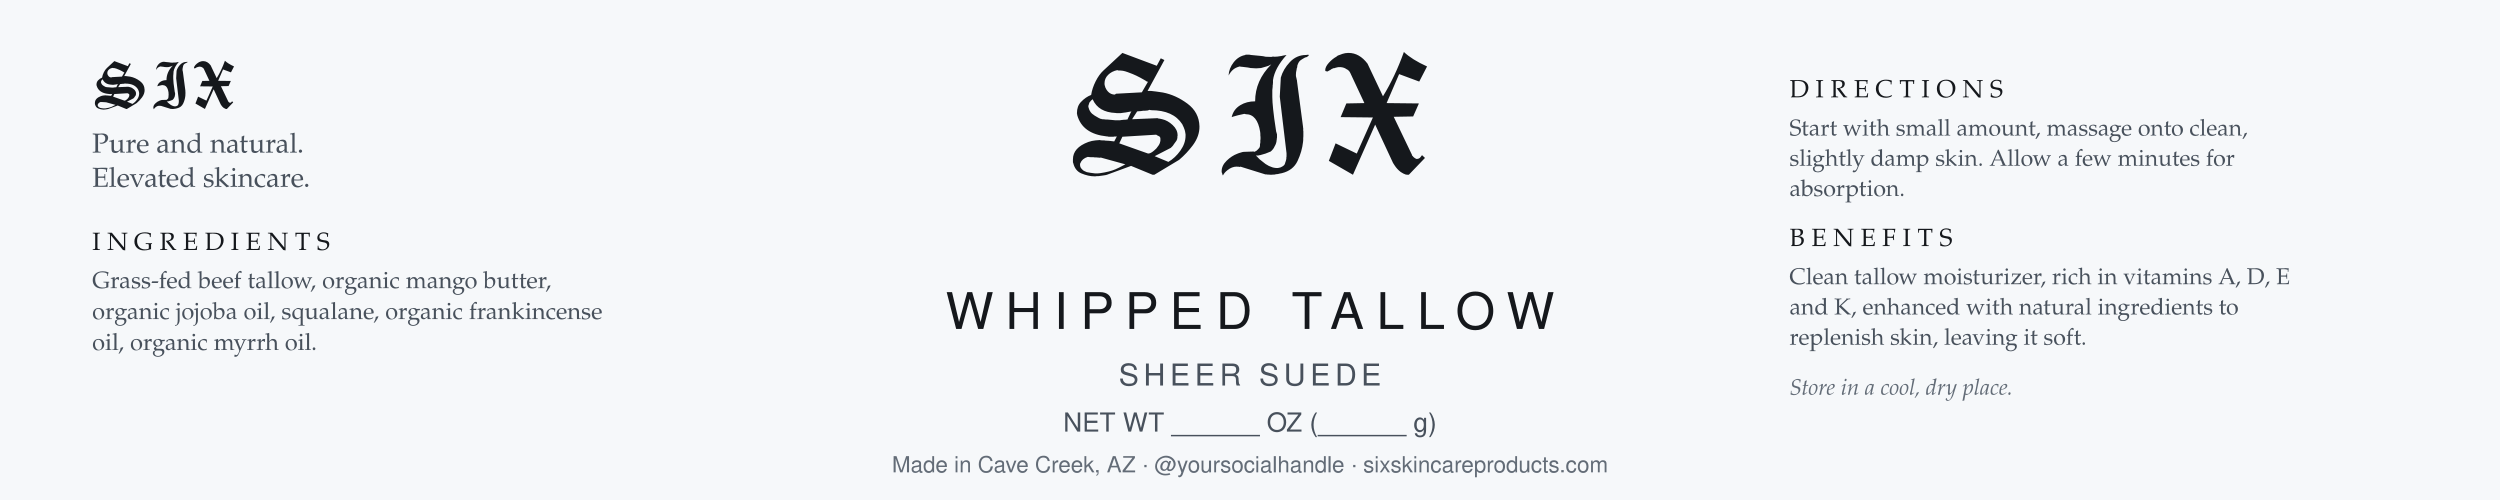
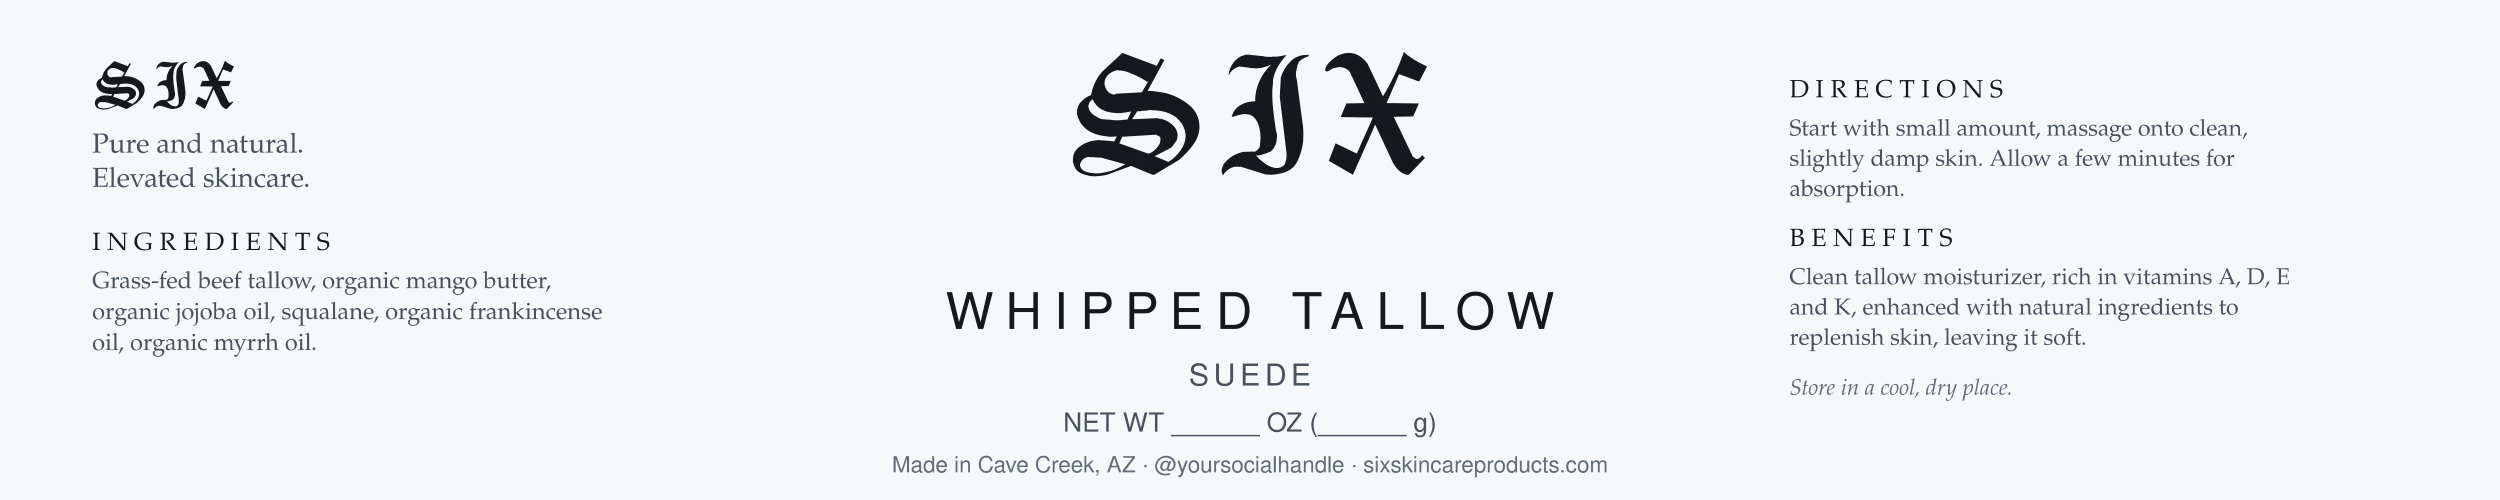
<svg xmlns="http://www.w3.org/2000/svg" width="190.0mm" height="38.0mm" viewBox="0 0 190.0 38.0">
  <rect x="0" y="0" width="190.0" height="38.0" fill="#f6f8fa" />
  <g transform="translate(81.000 3.400) scale(0.27155)">
    <path d="M15.84 2.29 25.46 5.89 26.58 3.8 27.6 4.28 22.89 12.93H23.86Q24.97 13.03 27.16 13.37Q30.75 14.05 34.03 16.47Q37.31 18.9 37.41 22.84Q37.46 25.56 35.56 28.13Q33.86 30.41 31.73 32.21L24.78 36.39H24.29L18.27 33.91L11.52 36.39Q11.23 36.49 10.55 36.58L9.48 36.73Q9.24 36.73 9.09 36.78H8.7Q8.41 36.78 8.36 36.83H8.02Q6.32 36.83 4.33 36Q2.63 35.27 2.1 33.18Q2.05 33.04 2 32.89V32.07Q2 28.81 6.32 27.21Q7.29 26.87 8.31 26.77L9.53 26.67Q9.67 26.77 10.31 26.77H10.74Q11.03 26.87 11.81 26.87Q12.01 26.92 12.39 26.92L13.56 27.06L14.34 25.56Q14.29 25.7 14.05 25.7H13.51Q13.46 25.75 13.37 25.75H12.25Q12.01 25.75 11.88 25.73Q11.76 25.7 11.62 25.65Q11.47 25.65 11.42 25.65Q4.67 24.93 3.21 19.73V19.63Q3.17 19.63 3.17 19.58V19.34Q3.12 19.34 3.12 19.29V19.15Q3.12 17.2 4.23 16.04Q5.55 14.63 7.1 14.05Q7.39 12.15 8.36 10.23Q9.33 8.31 10.55 7.2ZM6.13 31.39Q4.53 31.92 4.09 33.13Q3.99 33.23 3.99 33.43V33.72Q3.99 33.77 4.04 34.01Q4.04 34.06 4.06 34.13Q4.09 34.2 4.14 34.25Q4.14 34.3 4.14 34.35Q4.23 34.49 4.45 34.76Q4.67 35.03 4.87 35.17Q5.06 35.32 5.89 35.66Q6.23 35.71 6.95 35.85Q7.25 35.85 7.73 35.95Q7.97 35.95 8.12 36H9.04Q9.19 35.95 9.58 35.95Q12.25 35.56 13.85 34.88Q14.68 34.54 16.67 33.47L9.82 31.58Q9.67 31.63 9.43 31.63Q9.33 31.63 9.19 31.58Q9.04 31.58 8.99 31.58Q8.7 31.58 8.56 31.53H8.07Q8.02 31.53 7.78 31.48H7ZM23.37 18.22Q22.98 18.47 22.11 18.47H21.67Q20.94 18.61 20.41 18.61Q20.21 18.66 19.97 18.66L18.56 20.85L25.7 20.55Q25.9 20.7 26.33 20.7Q26.33 20.7 27.01 20.85Q28.52 21.19 29.9 22.47Q31.29 23.76 31.29 25.36V25.46Q31.24 25.51 31.24 25.61V25.99Q31.19 26.04 31.19 26.14V26.38Q31.19 26.43 31.14 26.48Q31.09 26.53 31.05 26.63Q31 26.72 31 26.82Q30.8 27.16 30.22 27.89Q30.17 27.99 30.05 28.16Q29.93 28.33 29.88 28.37Q29.83 28.42 29.39 28.86L24.88 31.19L28.71 32.79Q30.61 31.68 32.07 29.64Q33.52 27.6 33.52 25.46V25.07Q33.47 24.78 33.38 24.25Q33.38 24.1 33.28 23.86Q33.13 23.37 32.99 23.08Q32.94 22.93 32.79 22.67Q32.65 22.4 32.6 22.25Q30.07 18.32 23.86 18.32ZM25.36 25.17 15.84 25.75 14.97 27.6 22.79 30.37Q22.98 30.51 23.37 30.41Q23.61 30.37 23.95 30.17Q24.29 29.98 24.68 29.64Q24.78 29.54 25 29.35Q25.22 29.15 25.36 29.01Q26.14 28.08 26.33 27.5Q26.33 27.4 26.43 27.11Q26.43 27.06 26.48 26.87V26.24Q26.43 26.19 26.43 26.04V25.95Q26.38 25.95 26.36 25.87Q26.33 25.8 26.31 25.75Q26.29 25.7 25.9 25.51Q25.85 25.46 25.7 25.41Q25.56 25.36 25.53 25.34Q25.51 25.31 25.46 25.27H25.36ZM7.54 15.21Q7.44 15.36 7.15 15.55Q7.15 15.6 6.86 15.89Q6.86 15.89 6.76 16.01Q6.66 16.13 6.61 16.18Q6.37 16.91 6.37 16.94Q6.37 16.96 6.32 17.06V17.45Q6.32 17.49 6.37 17.54Q6.61 18.61 7.34 19.29Q7.88 19.78 9.24 20.51Q9.43 20.6 9.77 20.75Q9.87 20.75 9.92 20.75Q10.01 20.8 10.06 20.82Q10.11 20.85 10.31 20.85H10.65Q10.69 20.89 11.01 20.92Q11.33 20.94 11.71 20.94Q13.46 21.14 13.85 21.14H15.11Q15.31 21.14 15.79 21.04H15.89Q16.13 21.04 16.28 20.99H16.62Q16.81 20.99 16.96 20.94H17.25L18.37 18.56Q18.17 18.76 17.93 18.76H17.74Q17.69 18.81 17.54 18.81Q16.81 18.95 16.77 18.95Q16.28 19.05 15.99 19.05Q15.5 19.15 15.31 19.15H14.34Q14.09 19.15 13.95 19.1Q9.14 18.9 7.54 15.31ZM14.43 7.1Q12.83 7.44 11.84 8.44Q10.84 9.43 10.84 10.79Q10.84 11.08 10.86 11.23Q10.89 11.37 10.99 11.67Q10.99 11.71 11.08 12.01Q11.18 12.05 11.23 12.3Q12.15 13.95 13.75 13.95L14.05 13.71L21.28 13.32L22.98 10.4Q23.08 10.4 22.5 10.21Q22.5 10.16 22.4 10.09Q22.3 10.01 22.23 10.01Q22.16 10.01 22.01 9.87Q21.48 9.58 20.89 9.24L19.73 8.65Q18.85 8.22 17.35 7.68Q16.57 7.39 15.99 7.29Q15.41 7.2 14.63 7.2Z M50.27 2.78H51.34Q51.63 2.87 52.89 2.97L54.45 3.12Q54.74 3.12 55.23 3.21Q55.71 3.31 55.95 3.36Q56.49 3.41 57.51 3.41L57.99 3.31Q58.29 3.41 59.26 3.31Q59.69 3.21 60.52 3.12H60.57L60.62 3.07Q60.81 3.07 61.2 2.97Q61.39 2.97 61.78 2.87Q58.48 6.52 57.99 9.92V10.69Q57.95 10.84 57.95 10.99V11.18Q57.9 11.23 57.9 11.37V11.76Q57.8 12.44 57.8 12.69V14.63Q57.8 15.89 58.04 18.13Q58.24 20.17 58.87 24.25L59.11 25.07V25.99Q59.06 26.04 59.06 26.24V26.43Q59.01 26.58 59.01 26.67Q58.97 27.6 58.43 28.47Q58.14 29.2 57.36 29.88Q56.73 30.17 55.91 30.46Q55.66 30.51 55.15 30.68Q54.64 30.85 54.4 30.9Q54.35 30.9 54.25 30.9Q54.16 30.95 54.06 30.97Q53.96 31 53.77 31H53.19L53.43 31.24Q53.57 31.29 53.72 31.53L54.3 32.11Q55.57 33.13 55.91 33.38Q56.83 34.01 57.8 34.3Q58.29 34.45 58.38 34.45Q58.48 34.45 58.58 34.45Q58.67 34.49 58.72 34.49H59.4Q59.45 34.49 59.84 34.4Q59.89 34.4 60.18 34.3Q60.23 34.25 60.35 34.2Q60.47 34.15 60.52 34.13Q60.57 34.11 60.67 34.03Q60.76 33.96 60.81 33.94Q60.86 33.91 60.98 33.81Q61.1 33.72 61.13 33.67Q61.15 33.62 61.22 33.52Q61.3 33.43 61.3 33.4Q61.3 33.38 61.44 32.94L61.59 32.5Q61.59 32.36 61.69 32.07Q61.69 31.97 61.73 31.82V31.53Q61.73 31.39 61.78 31.24V30.37L59.89 14.53L60.18 9.19Q60.86 6.81 62.73 4.84Q64.6 2.87 67.22 2.87L67.9 2.78L68 3.07Q67.9 3.12 67.81 3.19Q67.71 3.26 67.64 3.31Q67.56 3.36 67.47 3.43Q67.37 3.51 67.25 3.51Q67.13 3.51 67.03 3.55Q66.93 3.6 66.83 3.65Q66.11 4.04 65.64 4.4Q65.18 4.77 64.89 5.59Q64.89 5.64 64.84 5.72Q64.79 5.79 64.79 5.93V6.08Q64.79 6.18 64.75 6.35Q64.7 6.52 64.6 6.76V6.95Q64.55 7.2 64.45 7.68Q64.41 7.93 64.41 8.31V8.75Q64.41 8.9 64.5 9.19Q64.5 9.24 64.55 9.29V9.38Q64.55 9.43 64.58 9.5Q64.6 9.58 64.65 9.82Q64.65 9.87 64.7 9.97V10.11L66.4 22.98Q66.4 23.27 66.45 23.32V24.05Q66.45 24.1 66.49 24.2V25.61Q66.45 25.8 66.45 26.14V26.67Q66.4 26.87 66.4 27.21Q66.11 29.88 64.87 32.53Q63.63 35.17 60.47 35.95Q60.33 35.95 59.94 36.05L59.35 36.19Q59.16 36.19 58.84 36.24Q58.53 36.29 58.38 36.34H57.99Q57.7 36.34 57.65 36.39H57.12Q57.07 36.34 56.93 36.34H56.49Q56.34 36.29 56.15 36.29H55.86L48.86 34.11L48.77 34.2H48.62Q48.57 34.2 48.47 34.15H48.09Q48.04 34.15 47.94 34.11H47.84Q46.48 34.11 45.22 35.13Q44.35 35.81 43.96 36.63V36.53Q43.91 36.49 43.86 36.39Q43.81 36.29 43.81 36.19V36.15Q43.76 35.95 43.69 35.83Q43.62 35.71 43.62 35.42Q43.62 33.81 45.03 32.45Q46.43 31.09 47.99 30.51Q48.13 30.41 48.47 30.32Q48.57 30.32 48.89 30.2Q49.2 30.07 49.45 30.03Q49.69 29.98 49.83 29.98L52.65 29.88Q52.65 29.98 52.75 29.98Q52.8 29.98 52.85 29.93Q52.89 29.88 53.19 29.78Q53.23 29.73 53.33 29.69Q53.43 29.64 53.5 29.56Q53.57 29.49 53.84 29.22Q54.11 28.96 54.18 28.84Q54.25 28.71 54.35 28.37V27.89Q54.35 27.74 54.45 27.35V26.67Q54.45 26.58 54.5 26.48V25.85Q54.45 25.7 54.45 25.36V24.88Q54.4 24.73 54.4 24.39Q53.62 19.44 50.37 19.44L49.98 19.34Q49.4 19.49 48.23 19.73Q47.94 19.83 47.36 19.97Q47.21 20.02 46.92 20.09Q46.63 20.17 46.43 20.26Q46.92 18.08 48.86 16.91Q50.61 15.84 52.99 15.84Q52.99 10.01 57.51 5.5Q57.41 5.55 57.17 5.67Q56.93 5.79 56.73 5.89Q56.54 5.98 56.1 6.1Q55.66 6.23 54.64 6.52Q53.77 6.61 53.28 6.61Q52.8 6.61 51.73 6.52Q51.49 6.47 50.95 6.37Q50.42 6.27 50.13 6.27Q49.83 6.27 49.35 6.18Q49.06 6.18 48.67 6.08Q47.55 6.37 46.85 6.95Q46.14 7.54 45.56 8.61Q45.66 6.61 46.99 4.91Q48.33 3.21 50.27 2.87Z M94.6 2Q96.83 4.14 101.11 6.08L98.92 10.31L93.29 8.22L89.79 16.33L98.83 16.43L97.22 20.07L91.78 20.17L96.88 30.8Q96.88 30.95 96.93 30.95V31Q96.93 31.09 97.03 31.09Q97.22 31.43 97.81 31.82Q97.85 31.82 97.9 31.82Q97.9 31.87 97.98 31.9Q98.05 31.92 98.19 31.97H98.39L98.44 31.92H98.63L98.68 31.87H98.73Q98.83 31.82 98.9 31.77Q98.97 31.73 99.02 31.73L99.26 31.48L99.7 30.9L100.53 31.68L96.01 36.39H95.47Q95.43 36.34 95.33 36.34H95.18Q95.13 36.29 95.04 36.29Q94.55 36.15 93.73 35.61Q92.71 34.83 92.03 33.77Q91.88 33.52 91.59 33.09L86.59 22.35L80.37 36.39L73.62 32.5L75.51 27.6L81.44 30.46L85.95 20.36L76.92 20.26L78.52 16.43L83.57 16.33L79.64 7.93Q79.3 7.15 78.52 6.81Q77.94 6.37 76.97 6.27H76.29Q76.14 6.32 76 6.32L75.41 6.47Q75.37 6.47 75.29 6.52Q75.22 6.57 75.07 6.57H74.88Q74.83 6.61 74.73 6.66Q74.64 6.71 74.59 6.71Q74.54 6.71 74.47 6.76Q74.39 6.81 74.35 6.83Q74.3 6.86 74.2 6.93Q74.1 7 74.01 7.08Q73.91 7.15 73.86 7.15Q73.81 7.15 73.74 7.2Q73.67 7.25 73.62 7.27Q73.57 7.29 73.45 7.37Q73.33 7.44 73.23 7.49L72.74 7.39L72.6 7.2Q72.6 6.18 73.62 5.06Q74.64 3.94 75.71 3.36Q75.9 3.17 76.12 3.04Q76.34 2.92 76.97 2.73Q77.11 2.68 77.36 2.58Q77.45 2.58 77.53 2.53Q77.6 2.49 77.7 2.49Q77.79 2.49 78.09 2.39Q78.23 2.39 78.38 2.34H78.62Q78.77 2.34 78.91 2.29H79.15Q82.17 2.29 84.45 5.3L88.77 14.43Q92.17 8.9 94.6 2.1Z" fill="#15181c" />
  </g>
  <text x="95.00" y="25.00" font-family="Helvetica, Arial, sans-serif" font-size="3.85" fill="#15181c" text-anchor="middle" letter-spacing="0.950">WHIPPED TALLOW</text>
-   <text x="95.00" y="29.30" font-family="Helvetica, Arial, sans-serif" font-size="2.30" fill="#48515c" text-anchor="middle" letter-spacing="0.350">SHEER SUEDE</text>
+   <text x="95.00" y="29.30" font-family="Helvetica, Arial, sans-serif" font-size="2.30" fill="#48515c" text-anchor="middle" letter-spacing="0.350">SUEDE</text>
  <text x="95.00" y="32.80" font-family="Helvetica, Arial, sans-serif" font-size="2.00" fill="#48515c" text-anchor="middle">NET WT ______ OZ (______ g)</text>
  <text x="95.00" y="35.90" font-family="Helvetica, Arial, sans-serif" font-size="1.70" fill="#636c77" text-anchor="middle">Made in Cave Creek, AZ   ·   @yoursocialhandle   ·   sixskincareproducts.com</text>
  <g transform="translate(7.000 4.400) scale(0.10668)">
    <path d="M15.84 2.29 25.46 5.89 26.58 3.8 27.6 4.28 22.89 12.93H23.86Q24.97 13.03 27.16 13.37Q30.75 14.05 34.03 16.47Q37.31 18.9 37.41 22.84Q37.46 25.56 35.56 28.13Q33.86 30.41 31.73 32.21L24.78 36.39H24.29L18.27 33.91L11.52 36.39Q11.23 36.49 10.55 36.58L9.48 36.73Q9.24 36.73 9.09 36.78H8.7Q8.41 36.78 8.36 36.83H8.02Q6.32 36.83 4.33 36Q2.63 35.27 2.1 33.18Q2.05 33.04 2 32.89V32.07Q2 28.81 6.32 27.21Q7.29 26.87 8.31 26.77L9.53 26.67Q9.67 26.77 10.31 26.77H10.74Q11.03 26.87 11.81 26.87Q12.01 26.92 12.39 26.92L13.56 27.06L14.34 25.56Q14.29 25.7 14.05 25.7H13.51Q13.46 25.75 13.37 25.75H12.25Q12.01 25.75 11.88 25.73Q11.76 25.7 11.62 25.65Q11.47 25.65 11.42 25.65Q4.67 24.93 3.21 19.73V19.63Q3.17 19.63 3.17 19.58V19.34Q3.12 19.34 3.12 19.29V19.15Q3.12 17.2 4.23 16.04Q5.55 14.63 7.1 14.05Q7.39 12.15 8.36 10.23Q9.33 8.31 10.55 7.2ZM6.13 31.39Q4.53 31.92 4.09 33.13Q3.99 33.23 3.99 33.43V33.72Q3.99 33.77 4.04 34.01Q4.04 34.06 4.06 34.13Q4.09 34.2 4.14 34.25Q4.14 34.3 4.14 34.35Q4.23 34.49 4.45 34.76Q4.67 35.03 4.87 35.17Q5.06 35.32 5.89 35.66Q6.23 35.71 6.95 35.85Q7.25 35.85 7.73 35.95Q7.97 35.95 8.12 36H9.04Q9.19 35.95 9.58 35.95Q12.25 35.56 13.85 34.88Q14.68 34.54 16.67 33.47L9.82 31.58Q9.67 31.63 9.43 31.63Q9.33 31.63 9.19 31.58Q9.04 31.58 8.99 31.58Q8.7 31.58 8.56 31.53H8.07Q8.02 31.53 7.78 31.48H7ZM23.37 18.22Q22.98 18.47 22.11 18.47H21.67Q20.94 18.61 20.41 18.61Q20.21 18.66 19.97 18.66L18.56 20.85L25.7 20.55Q25.9 20.7 26.33 20.7Q26.33 20.7 27.01 20.85Q28.52 21.19 29.9 22.47Q31.29 23.76 31.29 25.36V25.46Q31.24 25.51 31.24 25.61V25.99Q31.19 26.04 31.19 26.14V26.38Q31.19 26.43 31.14 26.48Q31.09 26.53 31.05 26.63Q31 26.72 31 26.82Q30.8 27.16 30.22 27.89Q30.17 27.99 30.05 28.16Q29.93 28.33 29.88 28.37Q29.83 28.42 29.39 28.86L24.88 31.19L28.71 32.79Q30.61 31.68 32.07 29.64Q33.52 27.6 33.52 25.46V25.07Q33.47 24.78 33.38 24.25Q33.38 24.1 33.28 23.86Q33.13 23.37 32.99 23.08Q32.94 22.93 32.79 22.67Q32.65 22.4 32.6 22.25Q30.07 18.32 23.86 18.32ZM25.36 25.17 15.84 25.75 14.97 27.6 22.79 30.37Q22.98 30.51 23.37 30.41Q23.61 30.37 23.95 30.17Q24.29 29.98 24.68 29.64Q24.78 29.54 25 29.35Q25.22 29.15 25.36 29.01Q26.14 28.08 26.33 27.5Q26.33 27.4 26.43 27.11Q26.43 27.06 26.48 26.87V26.24Q26.43 26.19 26.43 26.04V25.95Q26.38 25.95 26.36 25.87Q26.33 25.8 26.31 25.75Q26.29 25.7 25.9 25.51Q25.85 25.46 25.7 25.41Q25.56 25.36 25.53 25.34Q25.51 25.31 25.46 25.27H25.36ZM7.54 15.21Q7.44 15.36 7.15 15.55Q7.15 15.6 6.86 15.89Q6.86 15.89 6.76 16.01Q6.66 16.13 6.61 16.18Q6.37 16.91 6.37 16.94Q6.37 16.96 6.32 17.06V17.45Q6.32 17.49 6.37 17.54Q6.61 18.61 7.34 19.29Q7.88 19.78 9.24 20.51Q9.43 20.6 9.77 20.75Q9.87 20.75 9.92 20.75Q10.01 20.8 10.06 20.82Q10.11 20.85 10.31 20.85H10.65Q10.69 20.89 11.01 20.92Q11.33 20.94 11.71 20.94Q13.46 21.14 13.85 21.14H15.11Q15.31 21.14 15.79 21.04H15.89Q16.13 21.04 16.28 20.99H16.62Q16.81 20.99 16.96 20.94H17.25L18.37 18.56Q18.17 18.76 17.93 18.76H17.74Q17.69 18.81 17.54 18.81Q16.81 18.95 16.77 18.95Q16.28 19.05 15.99 19.05Q15.5 19.15 15.31 19.15H14.34Q14.09 19.15 13.95 19.1Q9.14 18.9 7.54 15.31ZM14.43 7.1Q12.83 7.44 11.84 8.44Q10.84 9.43 10.84 10.79Q10.84 11.08 10.86 11.23Q10.89 11.37 10.99 11.67Q10.99 11.71 11.08 12.01Q11.18 12.05 11.23 12.3Q12.15 13.95 13.75 13.95L14.05 13.71L21.28 13.32L22.98 10.4Q23.08 10.4 22.5 10.21Q22.5 10.16 22.4 10.09Q22.3 10.01 22.23 10.01Q22.16 10.01 22.01 9.87Q21.48 9.58 20.89 9.24L19.73 8.65Q18.85 8.22 17.35 7.68Q16.57 7.39 15.99 7.29Q15.41 7.2 14.63 7.2Z M50.27 2.78H51.34Q51.63 2.87 52.89 2.97L54.45 3.12Q54.74 3.12 55.23 3.21Q55.71 3.31 55.95 3.36Q56.49 3.41 57.51 3.41L57.99 3.31Q58.29 3.41 59.26 3.31Q59.69 3.21 60.52 3.12H60.57L60.62 3.07Q60.81 3.07 61.2 2.97Q61.39 2.97 61.78 2.87Q58.48 6.52 57.99 9.92V10.69Q57.95 10.84 57.95 10.99V11.18Q57.9 11.23 57.9 11.37V11.76Q57.8 12.44 57.8 12.69V14.63Q57.8 15.89 58.04 18.13Q58.24 20.17 58.87 24.25L59.11 25.07V25.99Q59.06 26.04 59.06 26.24V26.43Q59.01 26.58 59.01 26.67Q58.97 27.6 58.43 28.47Q58.14 29.2 57.36 29.88Q56.73 30.17 55.91 30.46Q55.66 30.51 55.15 30.68Q54.64 30.85 54.4 30.9Q54.35 30.9 54.25 30.9Q54.16 30.95 54.06 30.97Q53.96 31 53.77 31H53.19L53.43 31.24Q53.57 31.29 53.72 31.53L54.3 32.11Q55.57 33.13 55.91 33.38Q56.83 34.01 57.8 34.3Q58.29 34.45 58.38 34.45Q58.48 34.45 58.58 34.45Q58.67 34.49 58.72 34.49H59.4Q59.45 34.49 59.84 34.4Q59.89 34.4 60.18 34.3Q60.23 34.25 60.35 34.2Q60.47 34.15 60.52 34.13Q60.57 34.11 60.67 34.03Q60.76 33.96 60.81 33.94Q60.86 33.91 60.98 33.81Q61.1 33.72 61.13 33.67Q61.15 33.62 61.22 33.52Q61.3 33.43 61.3 33.4Q61.3 33.38 61.44 32.94L61.59 32.5Q61.59 32.36 61.69 32.07Q61.69 31.97 61.73 31.82V31.53Q61.73 31.39 61.78 31.24V30.37L59.89 14.53L60.18 9.19Q60.86 6.81 62.73 4.84Q64.6 2.87 67.22 2.87L67.9 2.78L68 3.07Q67.9 3.12 67.81 3.19Q67.71 3.26 67.64 3.31Q67.56 3.36 67.47 3.43Q67.37 3.51 67.25 3.51Q67.13 3.51 67.03 3.55Q66.93 3.6 66.83 3.65Q66.11 4.04 65.64 4.4Q65.18 4.77 64.89 5.59Q64.89 5.64 64.84 5.72Q64.79 5.79 64.79 5.93V6.08Q64.79 6.18 64.75 6.35Q64.7 6.52 64.6 6.76V6.95Q64.55 7.2 64.45 7.68Q64.41 7.93 64.41 8.31V8.75Q64.41 8.9 64.5 9.19Q64.5 9.24 64.55 9.29V9.38Q64.55 9.43 64.58 9.5Q64.6 9.58 64.65 9.82Q64.65 9.87 64.7 9.97V10.11L66.4 22.98Q66.4 23.27 66.45 23.32V24.05Q66.45 24.1 66.49 24.2V25.61Q66.45 25.8 66.45 26.14V26.67Q66.4 26.87 66.4 27.21Q66.11 29.88 64.87 32.53Q63.63 35.17 60.47 35.95Q60.33 35.95 59.94 36.05L59.35 36.19Q59.16 36.19 58.84 36.24Q58.53 36.29 58.38 36.34H57.99Q57.7 36.34 57.65 36.39H57.12Q57.07 36.34 56.93 36.34H56.49Q56.34 36.29 56.15 36.29H55.86L48.86 34.11L48.77 34.2H48.62Q48.57 34.2 48.47 34.15H48.09Q48.04 34.15 47.94 34.11H47.84Q46.48 34.11 45.22 35.13Q44.35 35.81 43.96 36.63V36.53Q43.91 36.49 43.86 36.39Q43.81 36.29 43.81 36.19V36.15Q43.76 35.95 43.69 35.83Q43.62 35.71 43.62 35.42Q43.62 33.81 45.03 32.45Q46.43 31.09 47.99 30.51Q48.13 30.41 48.47 30.32Q48.57 30.32 48.89 30.2Q49.2 30.07 49.45 30.03Q49.69 29.98 49.83 29.98L52.65 29.88Q52.65 29.98 52.75 29.98Q52.8 29.98 52.85 29.93Q52.89 29.88 53.19 29.78Q53.23 29.73 53.33 29.69Q53.43 29.64 53.5 29.56Q53.57 29.49 53.84 29.22Q54.11 28.96 54.18 28.84Q54.25 28.71 54.35 28.37V27.89Q54.35 27.74 54.45 27.35V26.67Q54.45 26.58 54.5 26.48V25.85Q54.45 25.7 54.45 25.36V24.88Q54.4 24.73 54.4 24.39Q53.62 19.44 50.37 19.44L49.98 19.34Q49.4 19.49 48.23 19.73Q47.94 19.83 47.36 19.97Q47.21 20.02 46.92 20.09Q46.63 20.17 46.43 20.26Q46.92 18.08 48.86 16.91Q50.61 15.84 52.99 15.84Q52.99 10.01 57.51 5.5Q57.41 5.55 57.17 5.67Q56.93 5.79 56.73 5.89Q56.54 5.98 56.1 6.1Q55.66 6.23 54.64 6.52Q53.77 6.61 53.28 6.61Q52.8 6.61 51.73 6.52Q51.49 6.47 50.95 6.37Q50.42 6.27 50.13 6.27Q49.83 6.27 49.35 6.18Q49.06 6.18 48.67 6.08Q47.55 6.37 46.85 6.95Q46.14 7.54 45.56 8.61Q45.66 6.61 46.99 4.91Q48.33 3.21 50.27 2.87Z M94.6 2Q96.83 4.14 101.11 6.08L98.92 10.31L93.29 8.22L89.79 16.33L98.83 16.43L97.22 20.07L91.78 20.17L96.88 30.8Q96.88 30.95 96.93 30.95V31Q96.93 31.09 97.03 31.09Q97.22 31.43 97.81 31.82Q97.85 31.82 97.9 31.82Q97.9 31.87 97.98 31.9Q98.05 31.92 98.19 31.97H98.39L98.44 31.92H98.63L98.68 31.87H98.73Q98.83 31.82 98.9 31.77Q98.97 31.73 99.02 31.73L99.26 31.48L99.7 30.9L100.53 31.68L96.01 36.39H95.47Q95.43 36.34 95.33 36.34H95.18Q95.13 36.29 95.04 36.29Q94.55 36.15 93.73 35.61Q92.71 34.83 92.03 33.77Q91.88 33.52 91.59 33.09L86.59 22.35L80.37 36.39L73.62 32.5L75.51 27.6L81.44 30.46L85.95 20.36L76.92 20.26L78.52 16.43L83.57 16.33L79.64 7.93Q79.3 7.15 78.52 6.81Q77.94 6.37 76.97 6.27H76.29Q76.14 6.32 76 6.32L75.41 6.47Q75.37 6.47 75.29 6.52Q75.22 6.57 75.07 6.57H74.88Q74.83 6.61 74.73 6.66Q74.64 6.71 74.59 6.71Q74.54 6.71 74.47 6.76Q74.39 6.81 74.35 6.83Q74.3 6.86 74.2 6.93Q74.1 7 74.01 7.08Q73.91 7.15 73.86 7.15Q73.81 7.15 73.74 7.2Q73.67 7.25 73.62 7.27Q73.57 7.29 73.45 7.37Q73.33 7.44 73.23 7.49L72.74 7.39L72.6 7.2Q72.6 6.18 73.62 5.06Q74.64 3.94 75.71 3.36Q75.9 3.17 76.12 3.04Q76.34 2.92 76.97 2.73Q77.11 2.68 77.36 2.58Q77.45 2.58 77.53 2.53Q77.6 2.49 77.7 2.49Q77.79 2.49 78.09 2.39Q78.23 2.39 78.38 2.34H78.62Q78.77 2.34 78.91 2.29H79.15Q82.17 2.29 84.45 5.3L88.77 14.43Q92.17 8.9 94.6 2.1Z" fill="#15181c" />
  </g>
  <text x="7.00" y="11.60" font-family="Palatino, Georgia, serif" font-size="2.10" fill="#48515c">Pure and natural.</text>
  <text x="7.00" y="14.20" font-family="Palatino, Georgia, serif" font-size="2.10" fill="#48515c">Elevated skincare.</text>
  <text x="7.00" y="19.00" font-family="Palatino, Georgia, serif" font-size="1.90" fill="#15181c" letter-spacing="0.500">INGREDIENTS</text>
  <text x="7.00" y="21.90" font-family="Palatino, Georgia, serif" font-size="1.80" fill="#48515c">Grass-fed beef tallow, organic mango butter,</text>
  <text x="7.00" y="24.25" font-family="Palatino, Georgia, serif" font-size="1.80" fill="#48515c">organic jojoba oil, squalane, organic frankincense</text>
  <text x="7.00" y="26.60" font-family="Palatino, Georgia, serif" font-size="1.80" fill="#48515c">oil, organic myrrh oil.</text>
  <text x="136.00" y="7.40" font-family="Palatino, Georgia, serif" font-size="1.90" fill="#15181c" letter-spacing="0.500">DIRECTIONS</text>
  <text x="136.00" y="10.30" font-family="Palatino, Georgia, serif" font-size="1.75" fill="#48515c">Start with small amount, massage onto clean,</text>
  <text x="136.00" y="12.60" font-family="Palatino, Georgia, serif" font-size="1.75" fill="#48515c">slightly damp skin. Allow a few minutes for</text>
  <text x="136.00" y="14.90" font-family="Palatino, Georgia, serif" font-size="1.75" fill="#48515c">absorption.</text>
  <text x="136.00" y="18.70" font-family="Palatino, Georgia, serif" font-size="1.90" fill="#15181c" letter-spacing="0.500">BENEFITS</text>
  <text x="136.00" y="21.60" font-family="Palatino, Georgia, serif" font-size="1.75" fill="#48515c">Clean tallow moisturizer, rich in vitamins A, D, E</text>
  <text x="136.00" y="23.90" font-family="Palatino, Georgia, serif" font-size="1.75" fill="#48515c">and K, enhanced with natural ingredients to</text>
  <text x="136.00" y="26.20" font-family="Palatino, Georgia, serif" font-size="1.75" fill="#48515c">replenish skin, leaving it soft.</text>
  <text x="136.00" y="30.00" font-family="Palatino, Georgia, serif" font-size="1.70" fill="#636c77" font-style="italic">Store in a cool, dry place.</text>
</svg>
